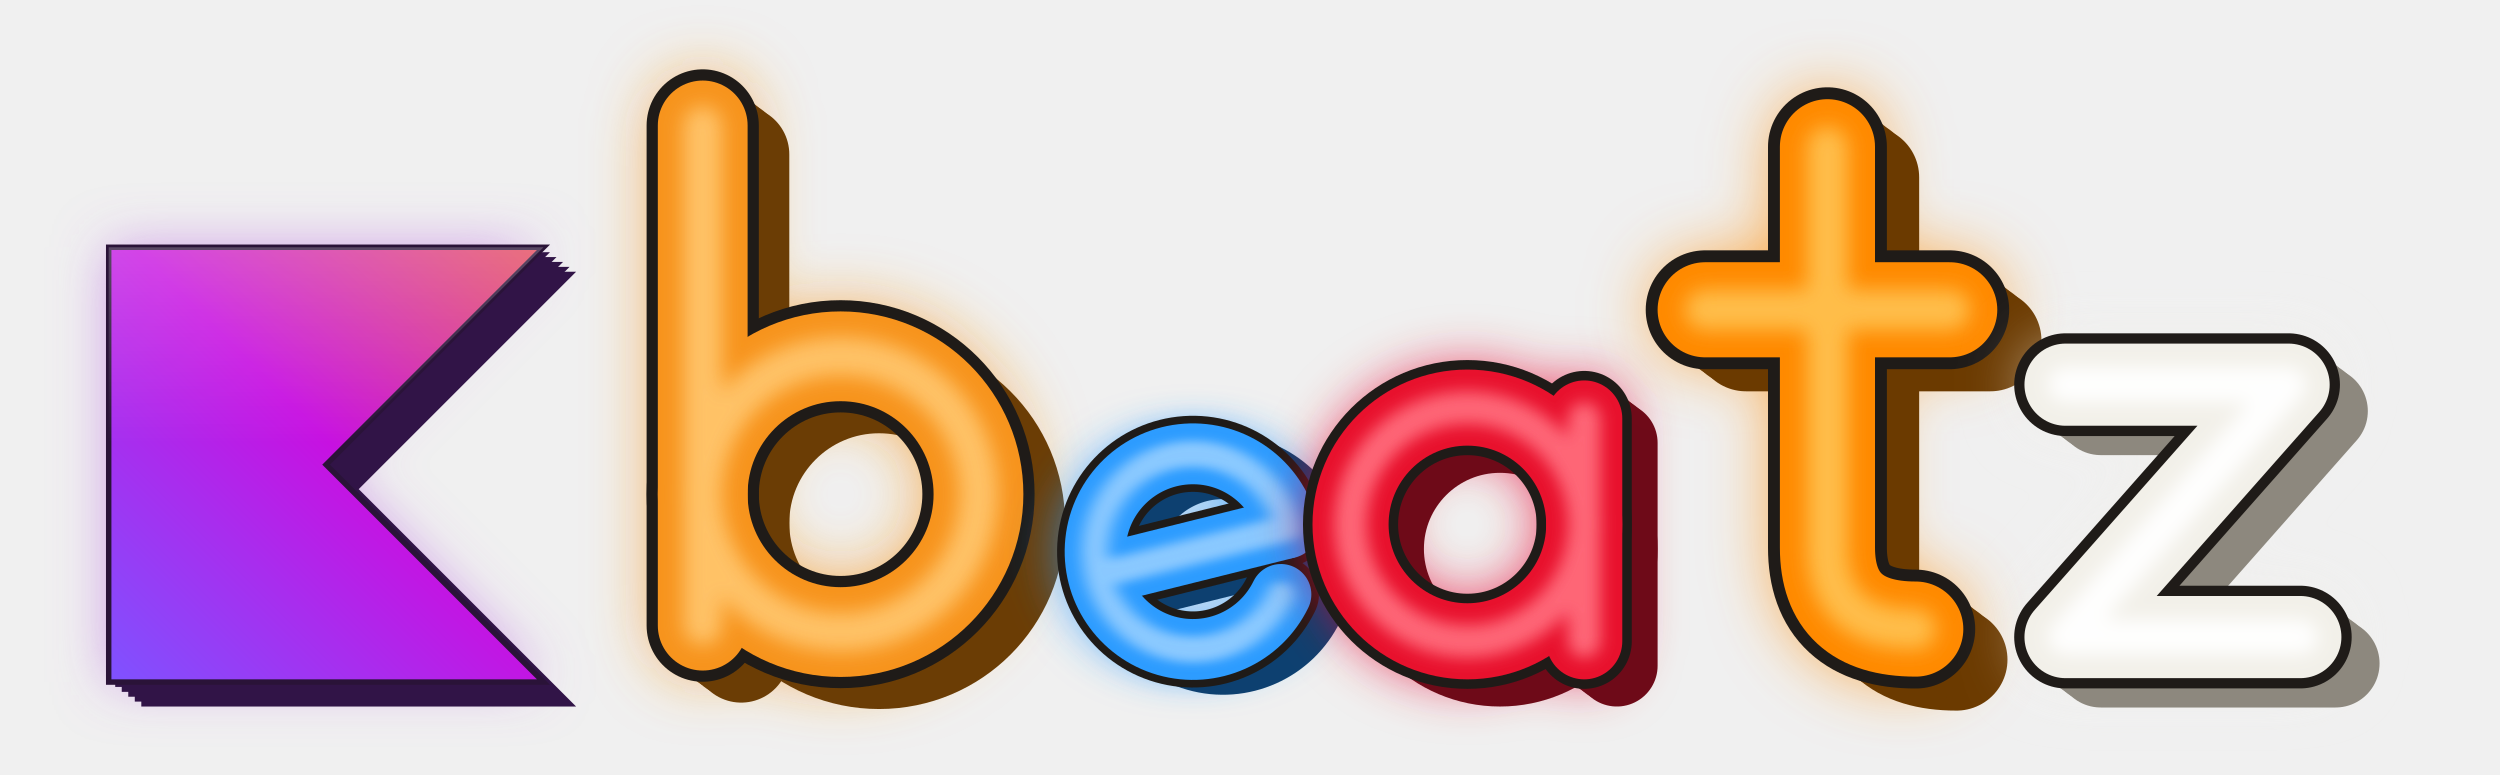
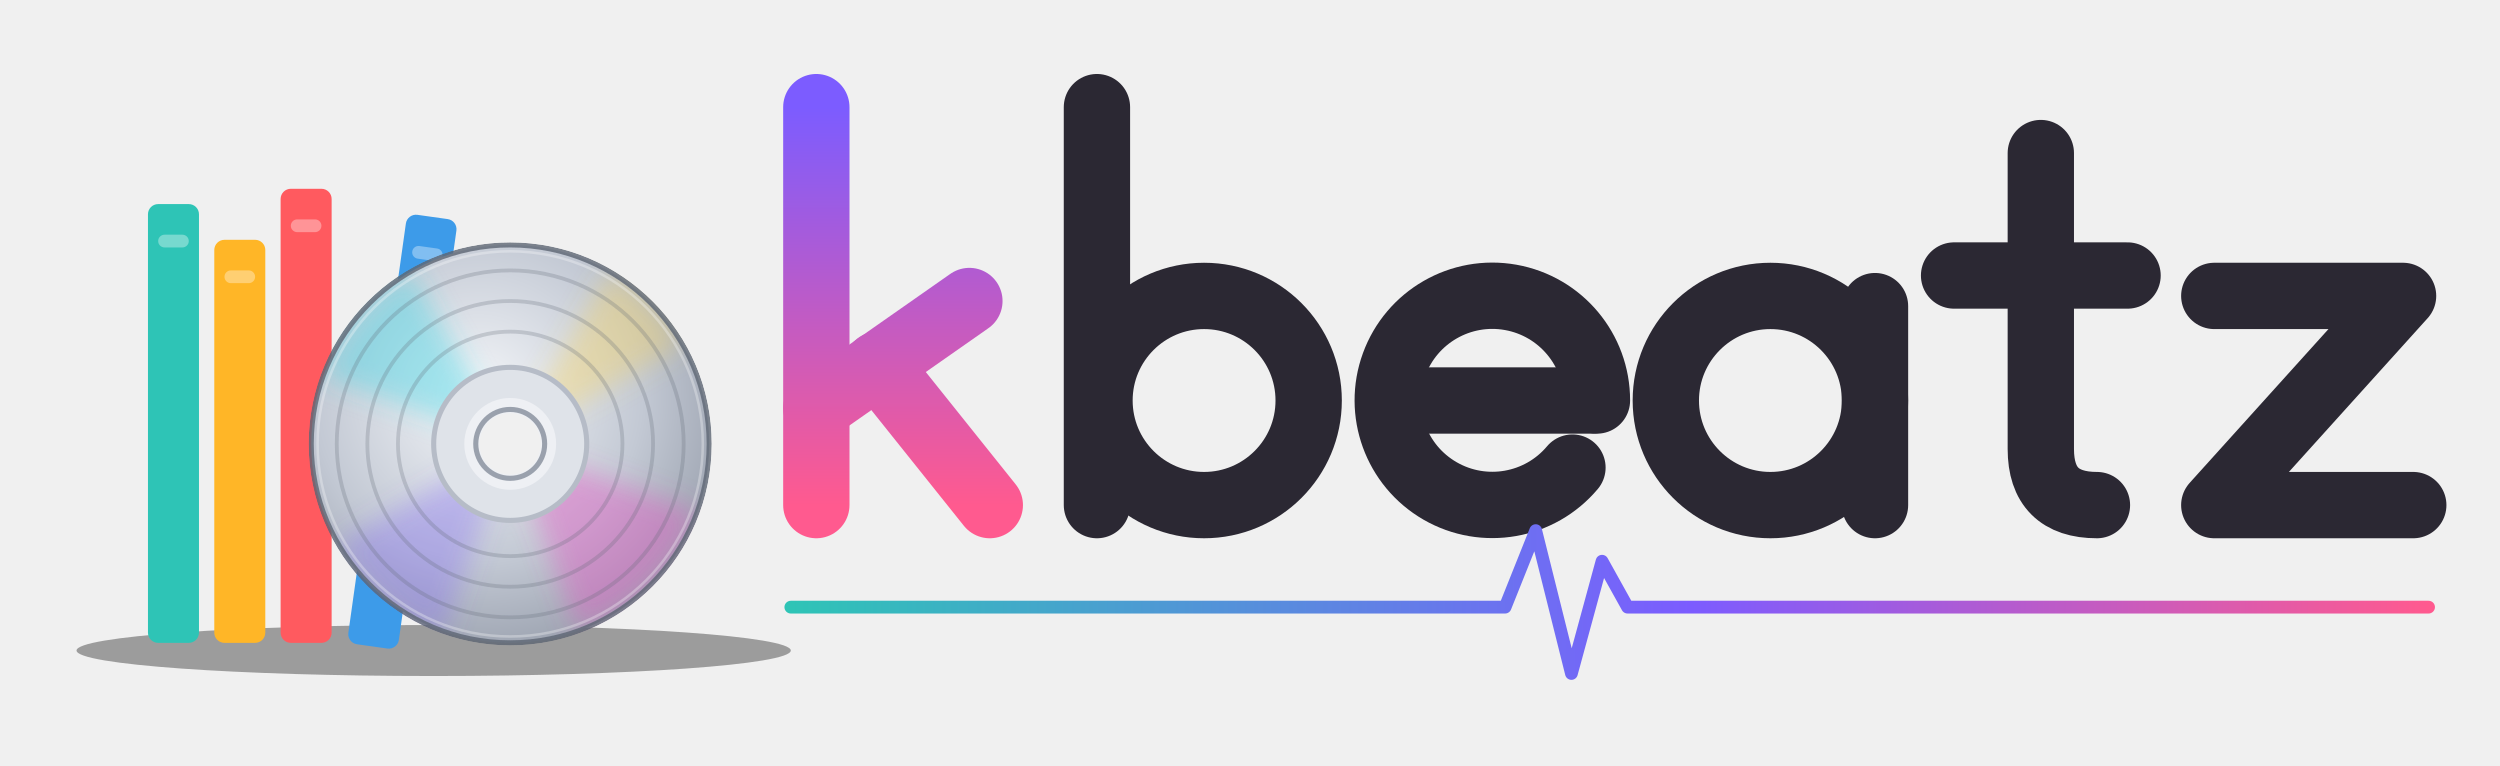
- <svg xmlns="http://www.w3.org/2000/svg" xmlns:xlink="http://www.w3.org/1999/xlink" viewBox="0 25 920 285" width="920" height="285" role="img" aria-label="kbeatz logo">
+ <svg xmlns="http://www.w3.org/2000/svg" xmlns:xlink="http://www.w3.org/1999/xlink" viewBox="0 0 980 300" width="980" height="300" role="img" aria-label="kbeatz logo">
  <defs>
-     <linearGradient id="kotlin-gradient" x1="99.6%" y1="0.4%" x2="0.4%" y2="99.6%">
-       <stop offset="0%" stop-color="#E44857" />
-       <stop offset="47%" stop-color="#C711E1" />
-       <stop offset="100%" stop-color="#7F52FF" />
+     <radialGradient id="bg-gradient" cx="50%" cy="40%" r="80%">
+       <stop offset="0%" stop-color="#1c1828" />
+       <stop offset="100%" stop-color="#0d0b12" />
+     </radialGradient>
+     <radialGradient id="disc-base" cx="42%" cy="38%" r="75%">
+       <stop offset="0%" stop-color="#f4f6f9" />
+       <stop offset="55%" stop-color="#c3c9d4" />
+       <stop offset="100%" stop-color="#8d94a2" />
+     </radialGradient>
+     <linearGradient id="k-accent" gradientUnits="userSpaceOnUse" x1="0" y1="12" x2="0" y2="168">
+       <stop offset="0%" stop-color="#7C5CFF" />
+       <stop offset="100%" stop-color="#FF5A8F" />
    </linearGradient>
-     <linearGradient id="k-sheen" x1="0%" y1="0%" x2="0%" y2="100%">
-       <stop offset="0%" stop-color="#ffffff" stop-opacity="0.22" />
-       <stop offset="45%" stop-color="#ffffff" stop-opacity="0" />
+     <linearGradient id="pulse-gradient" x1="0%" y1="0%" x2="100%" y2="0%">
+       <stop offset="0%" stop-color="#2EC4B6" />
+       <stop offset="55%" stop-color="#7C5CFF" />
+       <stop offset="100%" stop-color="#FF5A8F" />
    </linearGradient>
-     <radialGradient id="wall-gradient" cx="50%" cy="45%" r="80%">
-       <stop offset="0%" stop-color="#2e1d24" />
-       <stop offset="100%" stop-color="#120a0e" />
-     </radialGradient>
-     <linearGradient id="floor-gradient" x1="0%" y1="0%" x2="0%" y2="100%">
-       <stop offset="0%" stop-color="#432822" />
-       <stop offset="100%" stop-color="#150b0d" />
-     </linearGradient>
-     <pattern id="wall-dots" width="46" height="42" patternUnits="userSpaceOnUse" patternTransform="rotate(-6)">
-       <ellipse cx="23" cy="21" rx="12" ry="8" fill="#e8e4da" />
-     </pattern>
-     <filter id="glow" x="-60%" y="-60%" width="220%" height="220%">
-       <feGaussianBlur stdDeviation="10" />
-     </filter>
-     <filter id="hot-core" x="-40%" y="-40%" width="180%" height="180%">
-       <feGaussianBlur stdDeviation="3" />
-     </filter>
-     <filter id="light-pool" x="-80%" y="-200%" width="260%" height="500%">
-       <feGaussianBlur stdDeviation="12" />
-     </filter>
-     <filter id="reflection-blur" x="-30%" y="-30%" width="160%" height="160%">
+     <filter id="sheen" x="-30%" y="-30%" width="160%" height="160%">
      <feGaussianBlur stdDeviation="5" />
    </filter>
-     <g id="letter-b" fill="none" stroke-linecap="round" stroke-linejoin="round">
+     <mask id="disc-hole">
+       <circle cx="200" cy="174" r="79" fill="#ffffff" />
+       <circle cx="200" cy="174" r="12" fill="#000000" />
+     </mask>
+     <g id="wm-k" fill="none" stroke-linecap="round" stroke-linejoin="round">
      <path d="M 20 12 L 20 168" />
-       <path d="M 20 127 a 43 43 0 1 0 86 0 a 43 43 0 1 0 -86 0" />
+       <path d="M 20 130 L 80 88" />
+       <path d="M 44 113 L 88 168" />
    </g>
-     <g id="letter-e" fill="none" stroke-linecap="round" stroke-linejoin="round">
-       <path d="M 100 125 A 45 45 0 1 0 89.5 153.9" />
-       <path d="M 14 125 L 98 125" />
+     <g id="wm-b" fill="none" stroke-linecap="round" stroke-linejoin="round">
+       <path d="M 20 12 L 20 168" />
+       <path d="M 21 127 a 41 41 0 1 0 82 0 a 41 41 0 1 0 -82 0" />
    </g>
-     <g id="letter-a" fill="none" stroke-linecap="round" stroke-linejoin="round">
-       <path d="M 12 127 a 43 43 0 1 0 86 0 a 43 43 0 1 0 -86 0" />
-       <path d="M 98 88 L 98 170" />
+     <g id="wm-e" fill="none" stroke-linecap="round" stroke-linejoin="round">
+       <path d="M 96 127 A 41 41 0 1 0 86.4 153.3" />
+       <path d="M 18 127 L 94 127" />
    </g>
-     <g id="letter-t" fill="none" stroke-linecap="round" stroke-linejoin="round">
-       <path d="M 50 28 L 50 146 Q 50 170 76 170" />
-       <path d="M 14 76 L 86 76" />
+     <g id="wm-a" fill="none" stroke-linecap="round" stroke-linejoin="round">
+       <path d="M 11 127 a 41 41 0 1 0 82 0 a 41 41 0 1 0 -82 0" />
+       <path d="M 93 90 L 93 168" />
    </g>
-     <g id="letter-z" fill="none" stroke-linecap="round" stroke-linejoin="round">
-       <path d="M 14 82 L 90 82 L 14 168 L 94 168" />
+     <g id="wm-t" fill="none" stroke-linecap="round" stroke-linejoin="round">
+       <path d="M 48 30 L 48 146 Q 48 168 70 168" />
+       <path d="M 14 78 L 82 78" />
    </g>
-     <path id="k-mark" d="M 0 0 H 160 L 80 80 L 160 160 H 0 Z" />
-     <g id="artwork">
-       <g transform="translate(40,116)">
-         <use xlink:href="#k-mark" fill="#B14FE0" filter="url(#glow)" opacity="0.5" />
-         <g fill="#311447">
-           <use xlink:href="#k-mark" transform="translate(12,9)" />
-           <use xlink:href="#k-mark" transform="translate(9.6,7.2)" />
-           <use xlink:href="#k-mark" transform="translate(7.2,5.4)" />
-           <use xlink:href="#k-mark" transform="translate(4.8,3.6)" />
-           <use xlink:href="#k-mark" transform="translate(2.4,1.8)" />
-         </g>
-         <use xlink:href="#k-mark" fill="url(#kotlin-gradient)" stroke="#2a1338" stroke-width="2" />
-         <use xlink:href="#k-mark" fill="url(#k-sheen)" />
-       </g>
-       <g transform="translate(235,57) scale(1.18)">
-         <use xlink:href="#letter-b" stroke="#F7941D" stroke-width="30" filter="url(#glow)" opacity="0.75" />
-         <g stroke="#6b3d05" stroke-width="30">
-           <use xlink:href="#letter-b" transform="translate(12,9)" />
-           <use xlink:href="#letter-b" transform="translate(9.6,7.2)" />
-           <use xlink:href="#letter-b" transform="translate(7.2,5.4)" />
-           <use xlink:href="#letter-b" transform="translate(4.8,3.6)" />
-           <use xlink:href="#letter-b" transform="translate(2.4,1.8)" />
-         </g>
-         <use xlink:href="#letter-b" stroke="#1f1b18" stroke-width="35" />
-         <use xlink:href="#letter-b" stroke="#F7941D" stroke-width="28" />
-         <use xlink:href="#letter-b" stroke="#FFC46B" stroke-width="12" filter="url(#hot-core)" opacity="0.95" />
-       </g>
-       <g transform="translate(395,128) scale(0.8) rotate(-14 55 125)">
-         <use xlink:href="#letter-e" stroke="#2D9CFF" stroke-width="30" filter="url(#glow)" opacity="0.75" />
-         <g stroke="#0d4070" stroke-width="30">
-           <use xlink:href="#letter-e" transform="translate(12,9)" />
-           <use xlink:href="#letter-e" transform="translate(9.6,7.2)" />
-           <use xlink:href="#letter-e" transform="translate(7.2,5.4)" />
-           <use xlink:href="#letter-e" transform="translate(4.8,3.6)" />
-           <use xlink:href="#letter-e" transform="translate(2.4,1.8)" />
-         </g>
-         <use xlink:href="#letter-e" stroke="#1f1b18" stroke-width="35" />
-         <use xlink:href="#letter-e" stroke="#2D9CFF" stroke-width="28" />
-         <use xlink:href="#letter-e" stroke="#8FCBFF" stroke-width="12" filter="url(#hot-core)" opacity="0.95" />
-       </g>
-       <g transform="translate(485,91)">
-         <use xlink:href="#letter-a" stroke="#E8112D" stroke-width="30" filter="url(#glow)" opacity="0.75" />
-         <g stroke="#6e0a18" stroke-width="30">
-           <use xlink:href="#letter-a" transform="translate(12,9)" />
-           <use xlink:href="#letter-a" transform="translate(9.6,7.2)" />
-           <use xlink:href="#letter-a" transform="translate(7.2,5.4)" />
-           <use xlink:href="#letter-a" transform="translate(4.8,3.6)" />
-           <use xlink:href="#letter-a" transform="translate(2.4,1.8)" />
-         </g>
-         <use xlink:href="#letter-a" stroke="#1f1b18" stroke-width="35" />
-         <use xlink:href="#letter-a" stroke="#E8112D" stroke-width="28" />
-         <use xlink:href="#letter-a" stroke="#FF6B7A" stroke-width="12" filter="url(#hot-core)" opacity="0.95" />
-       </g>
-       <g transform="translate(610,44) scale(1.25)">
-         <use xlink:href="#letter-t" stroke="#FF8A00" stroke-width="30" filter="url(#glow)" opacity="0.75" />
-         <g stroke="#6b3a00" stroke-width="30">
-           <use xlink:href="#letter-t" transform="translate(12,9)" />
-           <use xlink:href="#letter-t" transform="translate(9.6,7.2)" />
-           <use xlink:href="#letter-t" transform="translate(7.2,5.4)" />
-           <use xlink:href="#letter-t" transform="translate(4.8,3.6)" />
-           <use xlink:href="#letter-t" transform="translate(2.4,1.8)" />
-         </g>
-         <use xlink:href="#letter-t" stroke="#1f1b18" stroke-width="35" />
-         <use xlink:href="#letter-t" stroke="#FF8A00" stroke-width="28" />
-         <use xlink:href="#letter-t" stroke="#FFC04D" stroke-width="12" filter="url(#hot-core)" opacity="0.95" />
-       </g>
-       <g transform="translate(745,78) scale(1.08)">
-         <use xlink:href="#letter-z" stroke="#F2F0E9" stroke-width="30" filter="url(#glow)" opacity="0.6" />
-         <g stroke="#8d887e" stroke-width="30">
-           <use xlink:href="#letter-z" transform="translate(12,9)" />
-           <use xlink:href="#letter-z" transform="translate(9.6,7.2)" />
-           <use xlink:href="#letter-z" transform="translate(7.2,5.4)" />
-           <use xlink:href="#letter-z" transform="translate(4.8,3.6)" />
-           <use xlink:href="#letter-z" transform="translate(2.4,1.8)" />
-         </g>
-         <use xlink:href="#letter-z" stroke="#1f1b18" stroke-width="35" />
-         <use xlink:href="#letter-z" stroke="#F2F0E9" stroke-width="28" />
-         <use xlink:href="#letter-z" stroke="#FFFFFF" stroke-width="12" filter="url(#hot-core)" opacity="0.95" />
-       </g>
+     <g id="wm-z" fill="none" stroke-linecap="round" stroke-linejoin="round">
+       <path d="M 14 86 L 88 86 L 14 168 L 92 168" />
    </g>
  </defs>
-   <use xlink:href="#artwork" />
+   <ellipse cx="170" cy="255" rx="140" ry="10" fill="#000000" opacity="0.35" />
+   <g>
+     <rect x="58" y="80" width="20" height="172" rx="4" fill="#2EC4B6" />
+     <rect x="62" y="92" width="12" height="5" rx="2.5" fill="#ffffff" opacity="0.35" />
+     <rect x="84" y="94" width="20" height="158" rx="4" fill="#FFB627" />
+     <rect x="88" y="106" width="12" height="5" rx="2.5" fill="#ffffff" opacity="0.35" />
+     <rect x="110" y="74" width="20" height="178" rx="4" fill="#FF5A5F" />
+     <rect x="114" y="86" width="12" height="5" rx="2.5" fill="#ffffff" opacity="0.35" />
+     <g transform="rotate(8 136 252)">
+       <rect x="136" y="82" width="20" height="170" rx="4" fill="#3D9BE9" />
+       <rect x="140" y="94" width="12" height="5" rx="2.5" fill="#ffffff" opacity="0.35" />
+     </g>
+   </g>
+   <g mask="url(#disc-hole)">
+     <circle cx="200" cy="174" r="78" fill="url(#disc-base)" />
+     <g filter="url(#sheen)">
+       <path d="M 200 174 L 126.7 147.3 A 78 78 0 0 1 161 106.5 Z" fill="#37d6e6" opacity="0.4" />
+       <path d="M 200 174 L 273.3 200.7 A 78 78 0 0 1 226.7 247.3 Z" fill="#e64fc4" opacity="0.4" />
+       <path d="M 200 174 L 239 106.5 A 78 78 0 0 1 267.5 135 Z" fill="#ffd84d" opacity="0.35" />
+       <path d="M 200 174 L 132.5 213 A 78 78 0 0 0 173 250.2 Z" fill="#7C5CFF" opacity="0.3" />
+     </g>
+     <circle cx="200" cy="174" r="68" fill="none" stroke="#5e6675" stroke-width="1.5" opacity="0.25" />
+     <circle cx="200" cy="174" r="56" fill="none" stroke="#5e6675" stroke-width="1.5" opacity="0.25" />
+     <circle cx="200" cy="174" r="44" fill="none" stroke="#5e6675" stroke-width="1.5" opacity="0.25" />
+     <circle cx="200" cy="174" r="30" fill="#dfe3e9" />
+     <circle cx="200" cy="174" r="30" fill="none" stroke="#b6bcc7" stroke-width="2" />
+     <circle cx="200" cy="174" r="18" fill="#eef0f4" />
+     <circle cx="200" cy="174" r="13.5" fill="none" stroke="#9aa1ad" stroke-width="2" />
+     <circle cx="200" cy="174" r="78" fill="none" stroke="#5d6573" stroke-width="2" opacity="0.8" />
+     <circle cx="200" cy="174" r="75.5" fill="none" stroke="#ffffff" stroke-width="1" opacity="0.3" />
+   </g>
+   <g stroke-width="26">
+     <use xlink:href="#wm-k" transform="translate(300,30)" stroke="url(#k-accent)" />
+     <use xlink:href="#wm-b" transform="translate(410,30)" stroke="#2B2833" />
+     <use xlink:href="#wm-e" transform="translate(530,30)" stroke="#2B2833" />
+     <use xlink:href="#wm-a" transform="translate(642,30)" stroke="#2B2833" />
+     <use xlink:href="#wm-t" transform="translate(752,30)" stroke="#2B2833" />
+     <use xlink:href="#wm-z" transform="translate(854,30)" stroke="#2B2833" />
+   </g>
+   <path d="M 310 238 H 590 l 12 -30 l 14 56 l 12 -44 l 10 18 H 952" fill="none" stroke="url(#pulse-gradient)" stroke-width="5" stroke-linecap="round" stroke-linejoin="round" />
</svg>
